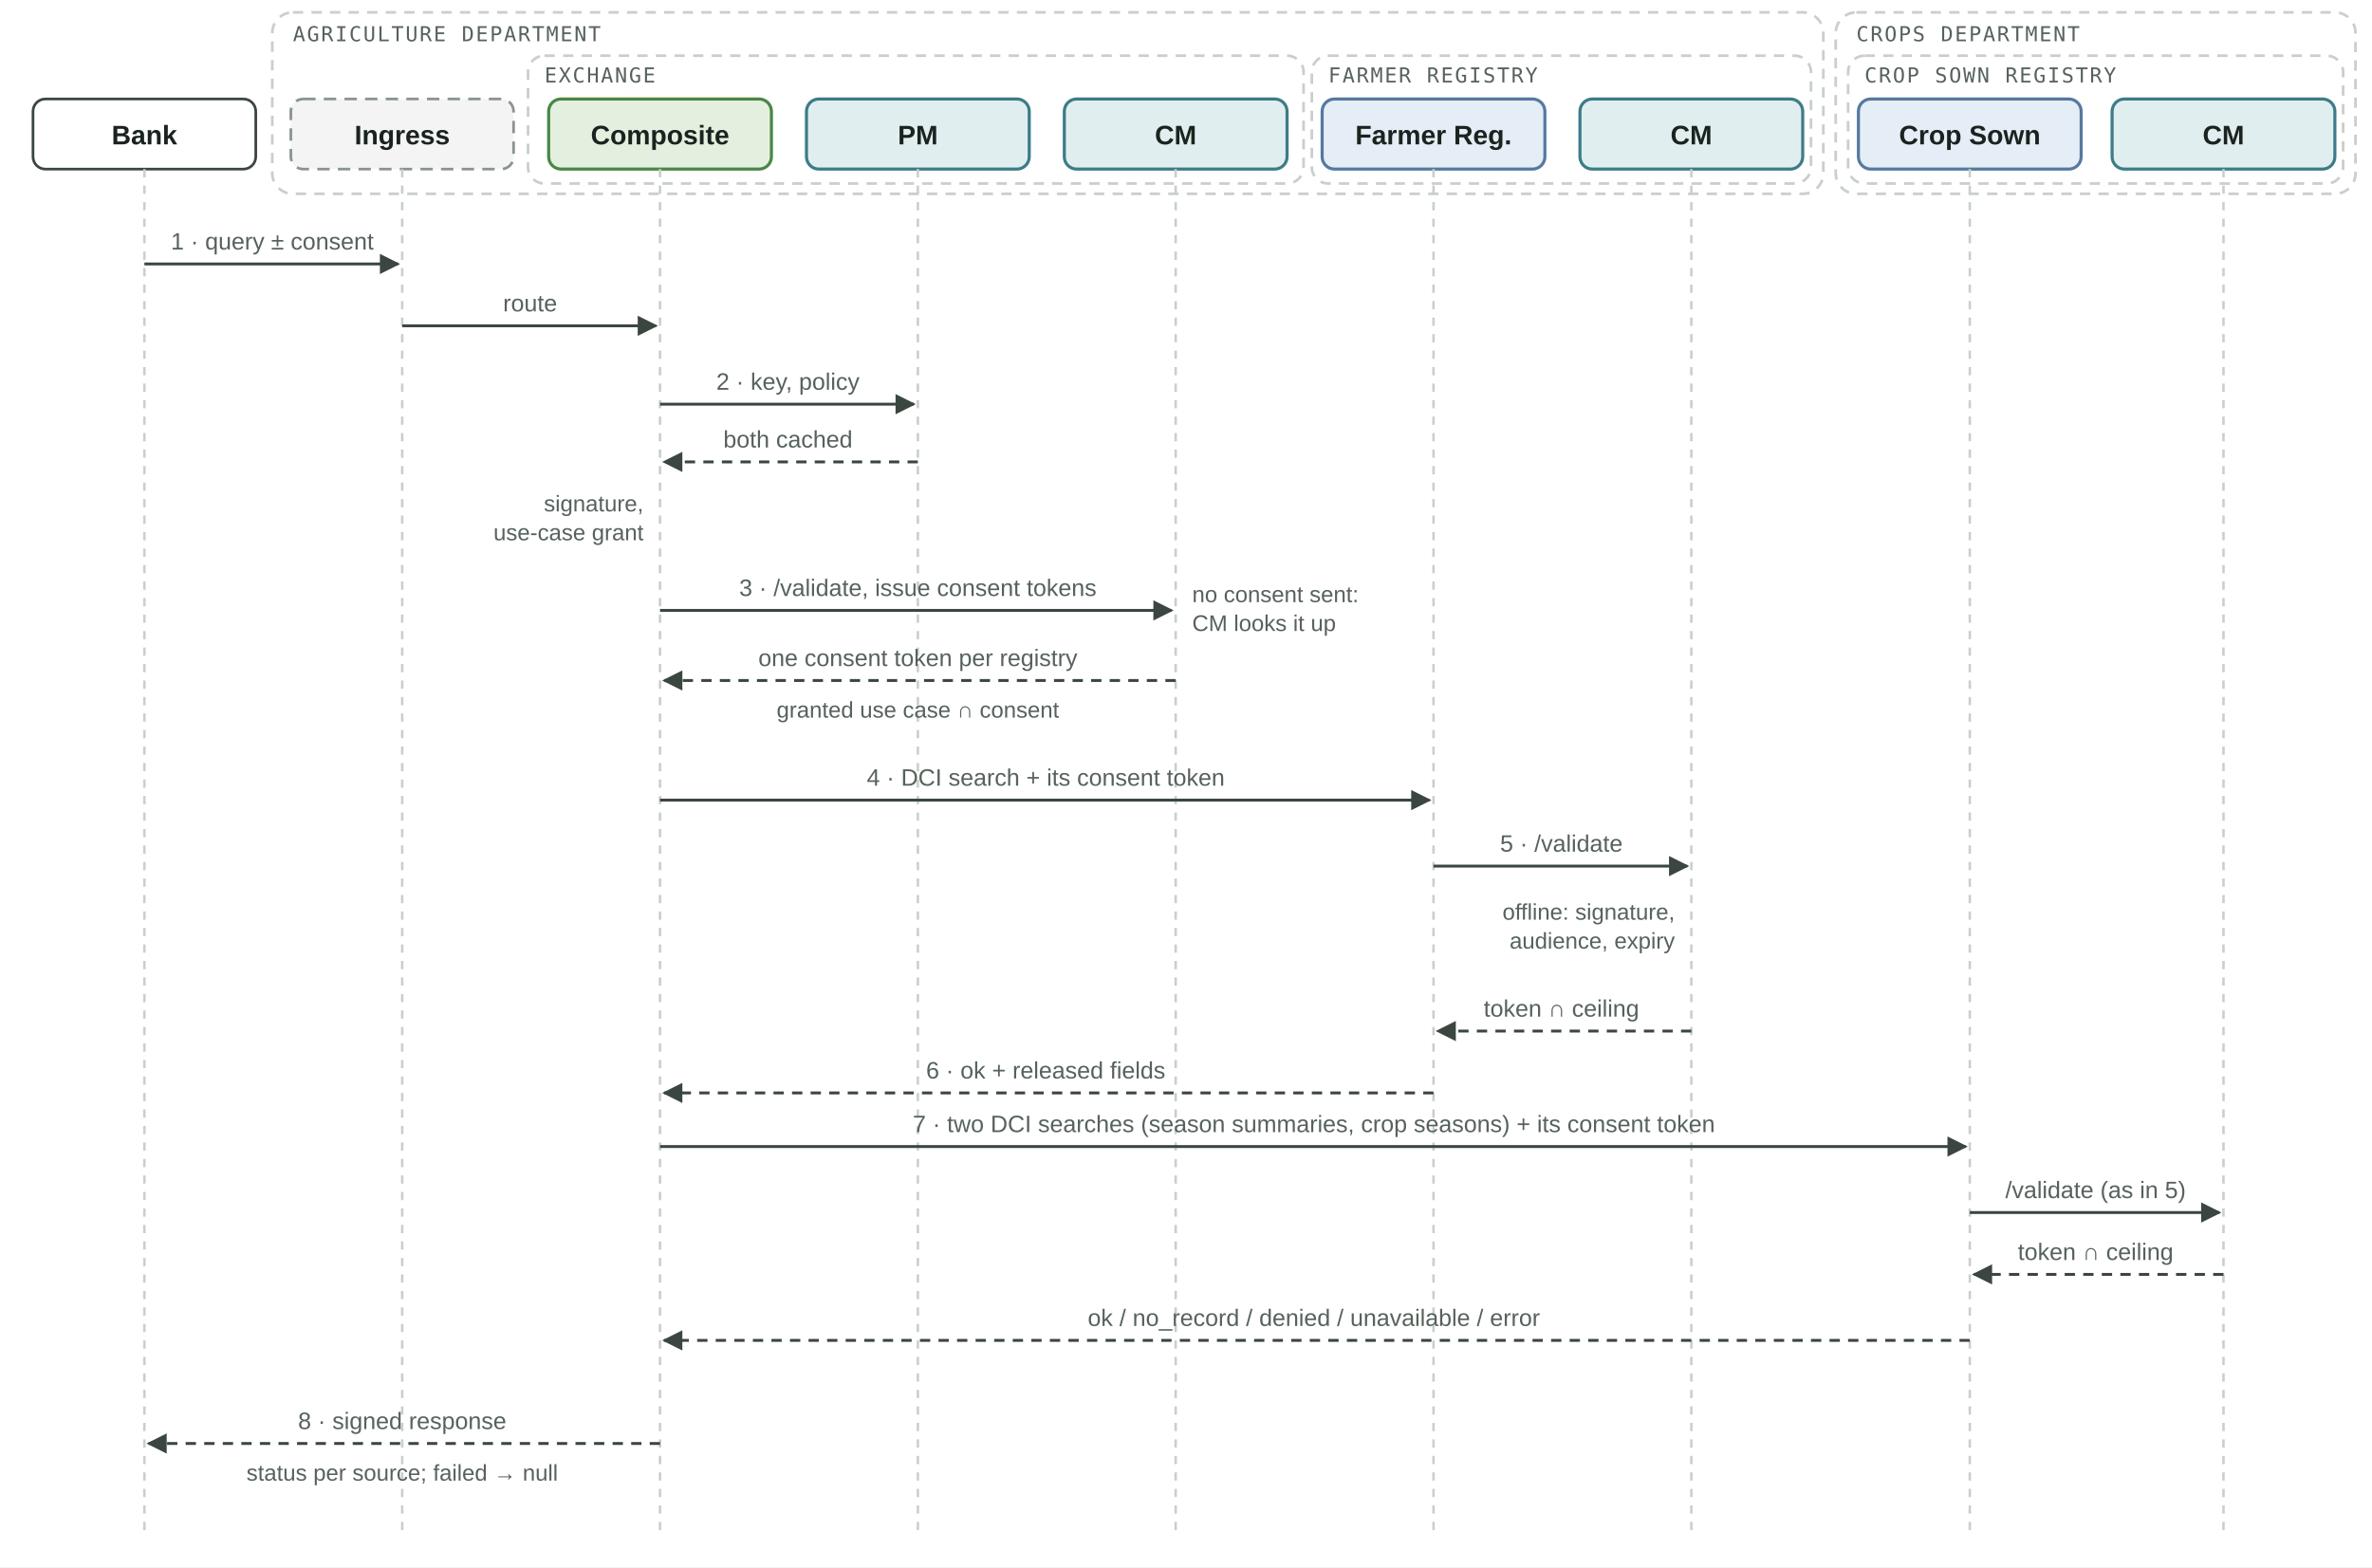
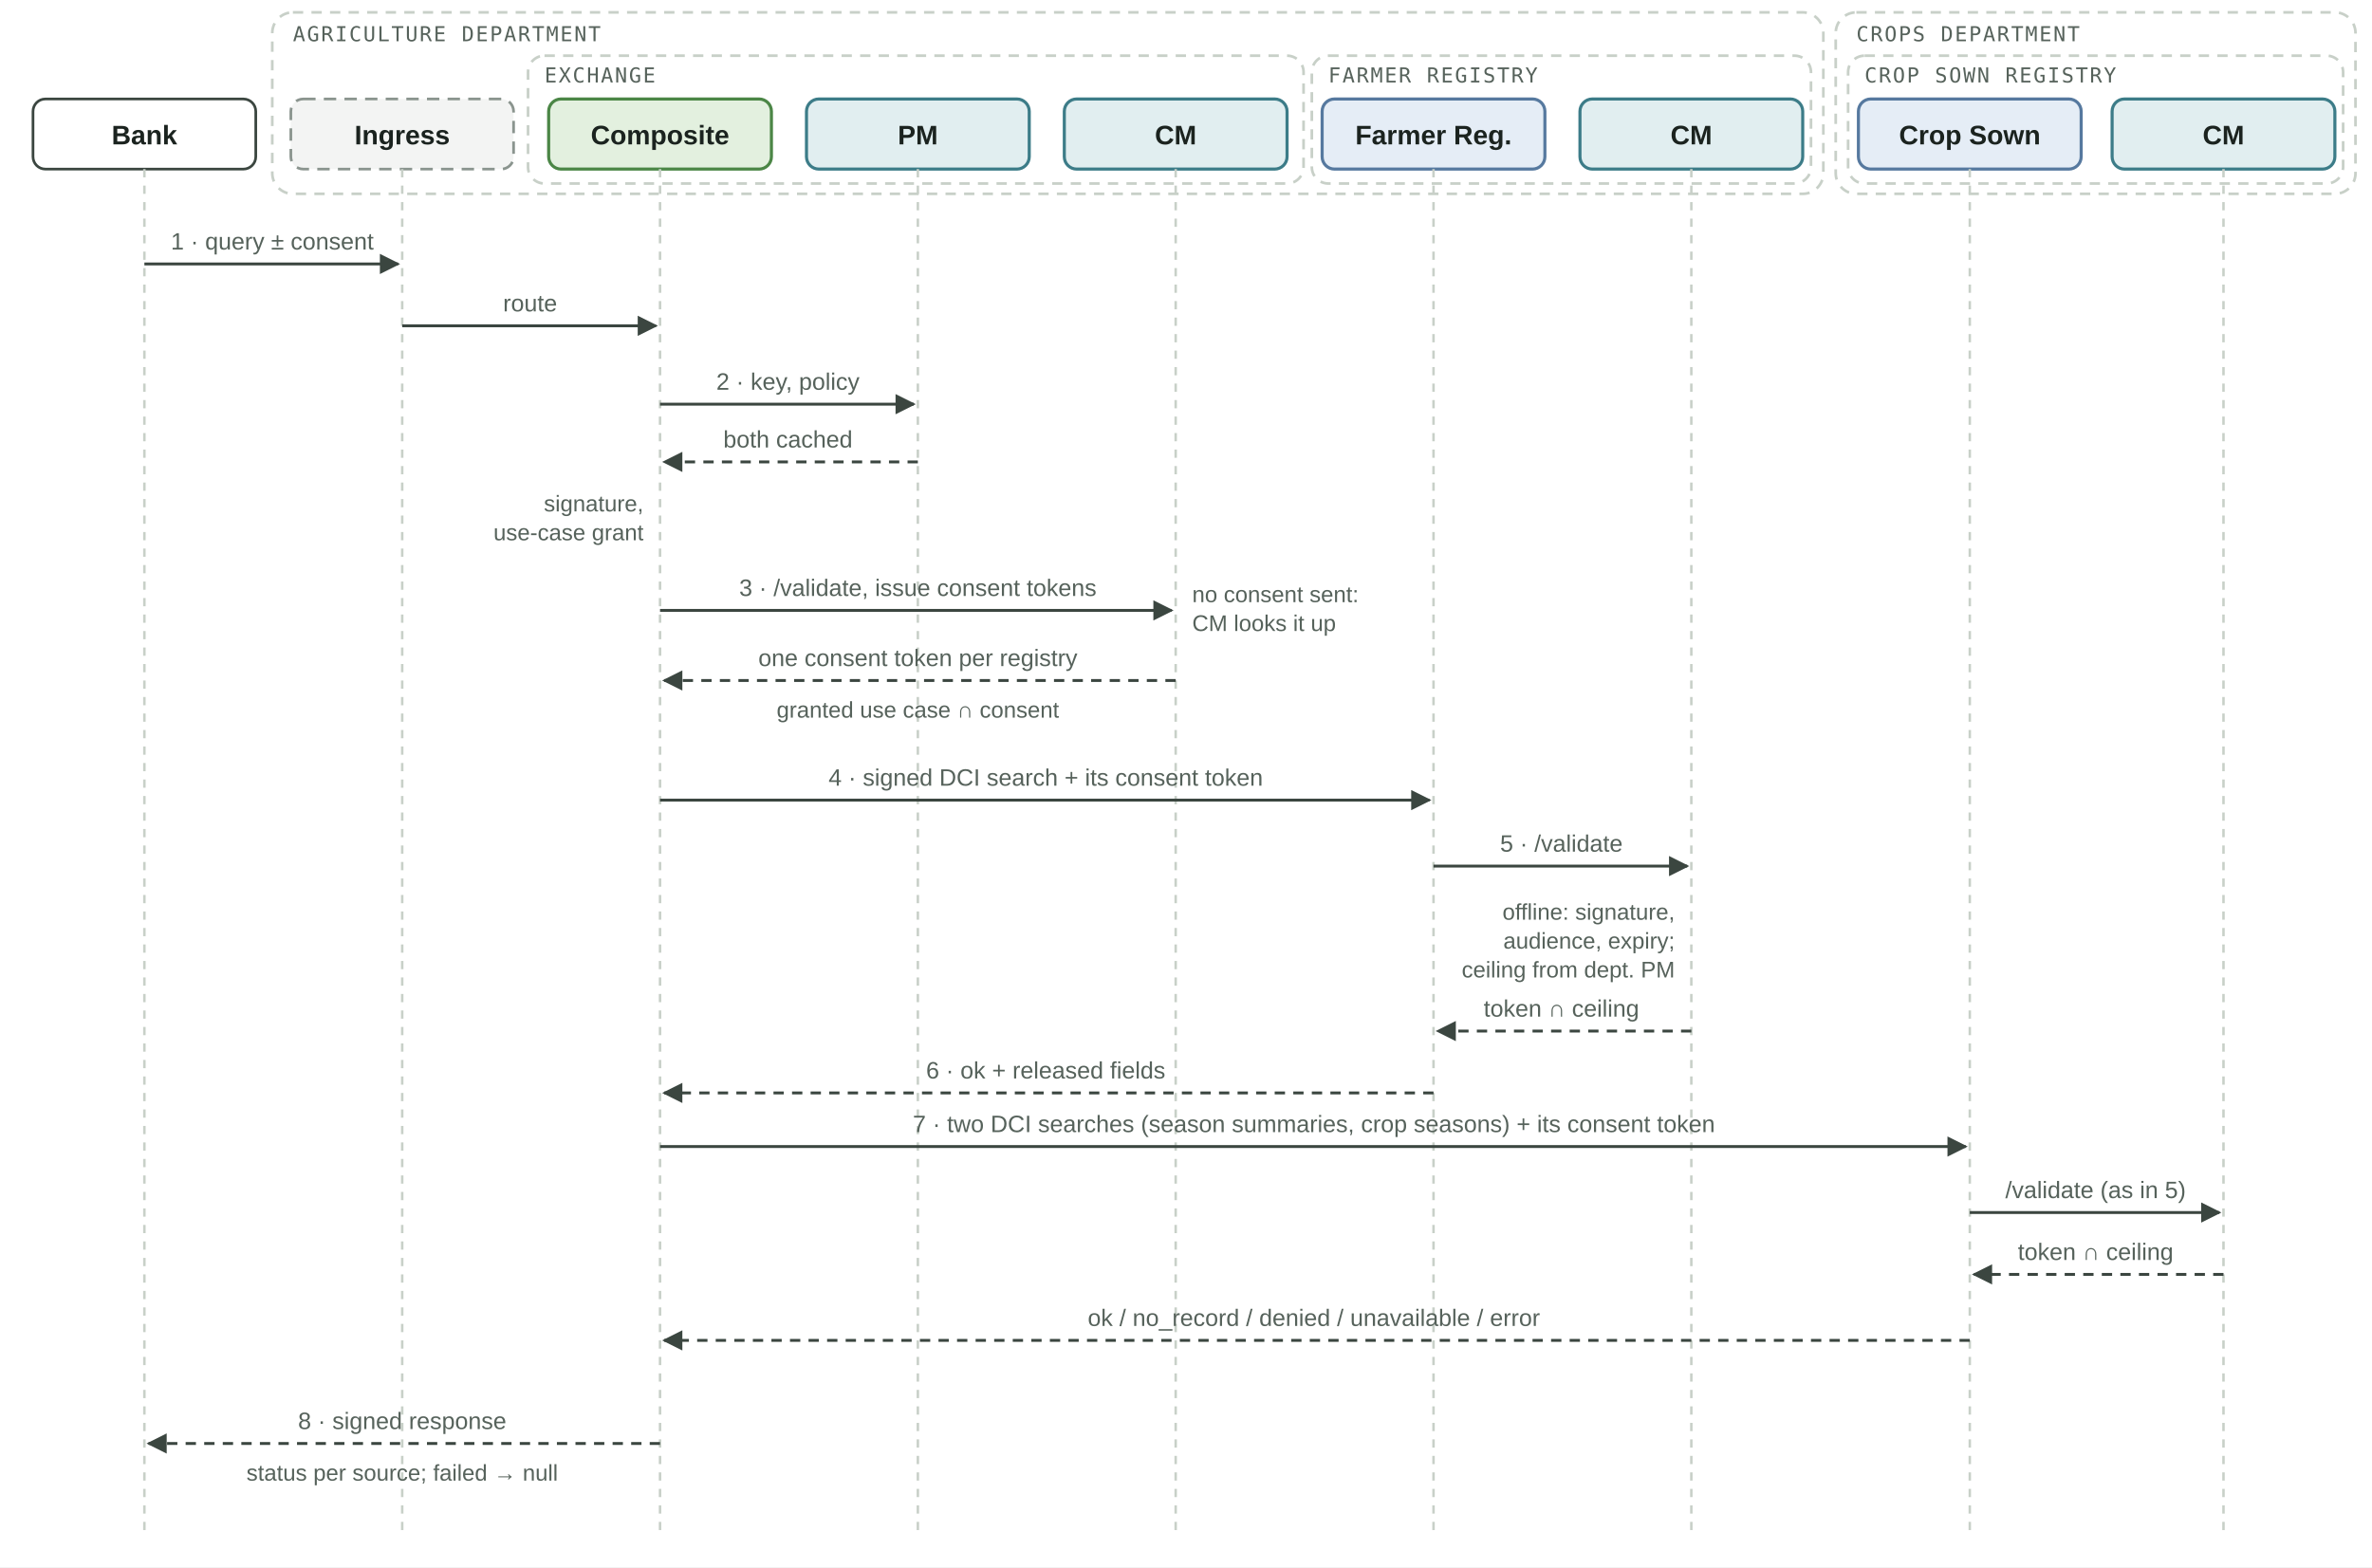
- <svg xmlns="http://www.w3.org/2000/svg" width="1150" height="760" viewBox="0 0 1150 760" role="img" aria-label="Sequence, path B in Exchange mode: the bank's signed query, with a consent or none, passes the Agriculture Department's ingress to the Composite, which checks the bank's signature and its use-case grant against the Exchange Partner Management and asks the Exchange Consent Manager for one signed consent token per registry (the Consent Manager looks the consent up when the bank sent none); the Composite searches the Farmer Registry with its consent token, which the Farmer Registry checks at its own Consent Manager (the token checked offline, intersected with the department's ceiling for the Composite, its scope policy in the department's Partner Management); then the Crop Sown Registry in the Crops Department, the same way; the Composite returns a signed response with a status per source.">
+ <svg xmlns="http://www.w3.org/2000/svg" width="1150" height="760" viewBox="0 0 1150 760" role="img" aria-label="Sequence, path B in Exchange mode: the bank's signed query, with a consent or none, passes the Agriculture Department's ingress to the Composite, which checks the bank's signature and its use-case grant against the Exchange Partner Management and asks the Exchange Consent Manager for one signed consent token per registry (the Consent Manager looks the consent up when the bank sent none); the Composite searches the Farmer Registry with its consent token, which the Farmer Registry checks (the Composite's signature against the key in the department's Partner Management, cached) and passes to its own Consent Manager (the token checked offline, intersected with the department's ceiling for the Composite, its scope policy in the department's Partner Management); then the Crop Sown Registry in the Crops Department, the same way; the Composite returns a signed response with a status per source.">
  <style>
text{font-family:'Public Sans','Helvetica Neue',Arial,sans-serif;fill:#1B231F}
.t{font-size:13px;font-weight:600} .s{font-size:11px;fill:#56625B} .lbl{font-size:11.5px;fill:#56625B}
.cap{font-size:10px;letter-spacing:.08em;fill:#56625B;font-family:'JetBrains Mono',Menlo,monospace}
.l1{fill:#E5EDF6;stroke:#56799F;stroke-width:1.5} .l2{fill:#F7ECD4;stroke:#AE8433;stroke-width:1.5}
.dpi{fill:#E1EEF0;stroke:#3C7C88;stroke-width:1.5} .uc{fill:#E3F0DF;stroke:#4B8646;stroke-width:1.5}
.plain{fill:#FFFFFF;stroke:#3B4640;stroke-width:1.3}
.infra{fill:#F3F4F3;stroke:#8A948E;stroke-width:1.3;stroke-dasharray:6 4}
.dept{fill:none;stroke:#C8D0C8;stroke-width:1.3;stroke-dasharray:5 4}
.band{fill:none;stroke:#56625B;stroke-width:1.2;stroke-dasharray:6 5}
.ar{stroke:#3B4640;stroke-width:1.4;fill:none} .ar.d{stroke-dasharray:5 4}
.life{stroke:#C8D0C8;stroke-width:1.2;stroke-dasharray:4 4}
</style>
  <rect width="100%" height="100%" fill="#FFFFFF" />
  <defs>
    <marker id="a2" viewBox="0 0 10 10" refX="9" refY="5" markerWidth="7" markerHeight="7" orient="auto-start-reverse">
      <path d="M0,0 L10,5 L0,10 z" fill="#3B4640" />
    </marker>
  </defs>
  <rect class="dept" x="132" y="6" width="752" height="88" rx="10" />
  <text class="cap" x="142" y="20">AGRICULTURE DEPARTMENT</text>
  <rect class="dept" x="256" y="27" width="376" height="62" rx="8" />
  <text class="cap" x="264" y="40">EXCHANGE</text>
  <rect class="dept" x="636" y="27" width="242" height="62" rx="8" />
  <text class="cap" x="644" y="40">FARMER REGISTRY</text>
  <rect class="dept" x="890" y="6" width="252" height="88" rx="10" />
  <text class="cap" x="900" y="20">CROPS DEPARTMENT</text>
  <rect class="dept" x="896" y="27" width="240" height="62" rx="8" />
  <text class="cap" x="904" y="40">CROP SOWN REGISTRY</text>
  <rect class="plain" x="16" y="48" width="108" height="34" rx="6" />
  <text class="t" x="70" y="70" text-anchor="middle">Bank</text>
  <rect class="infra" x="141" y="48" width="108" height="34" rx="6" />
  <text class="t" x="195" y="70" text-anchor="middle">Ingress</text>
  <rect class="uc" x="266" y="48" width="108" height="34" rx="6" />
  <text class="t" x="320" y="70" text-anchor="middle">Composite</text>
  <rect class="dpi" x="391" y="48" width="108" height="34" rx="6" />
  <text class="t" x="445" y="70" text-anchor="middle">PM</text>
  <rect class="dpi" x="516" y="48" width="108" height="34" rx="6" />
  <text class="t" x="570" y="70" text-anchor="middle">CM</text>
  <rect class="l1" x="641" y="48" width="108" height="34" rx="6" />
  <text class="t" x="695" y="70" text-anchor="middle">Farmer Reg.</text>
  <rect class="dpi" x="766" y="48" width="108" height="34" rx="6" />
  <text class="t" x="820" y="70" text-anchor="middle">CM</text>
  <rect class="l1" x="901" y="48" width="108" height="34" rx="6" />
  <text class="t" x="955" y="70" text-anchor="middle">Crop Sown</text>
  <rect class="dpi" x="1024" y="48" width="108" height="34" rx="6" />
  <text class="t" x="1078" y="70" text-anchor="middle">CM</text>
  <line class="life" x1="70" y1="82" x2="70" y2="745" />
  <line class="life" x1="195" y1="82" x2="195" y2="745" />
  <line class="life" x1="320" y1="82" x2="320" y2="745" />
  <line class="life" x1="445" y1="82" x2="445" y2="745" />
  <line class="life" x1="570" y1="82" x2="570" y2="745" />
  <line class="life" x1="695" y1="82" x2="695" y2="745" />
  <line class="life" x1="820" y1="82" x2="820" y2="745" />
  <line class="life" x1="955" y1="82" x2="955" y2="745" />
  <line class="life" x1="1078" y1="82" x2="1078" y2="745" />
  <line class="ar" x1="70" y1="128" x2="193" y2="128" marker-end="url(#a2)" />
  <text class="lbl" x="132" y="121" text-anchor="middle">1 · query ± consent</text>
  <line class="ar" x1="195" y1="158" x2="318" y2="158" marker-end="url(#a2)" />
  <text class="lbl" x="257" y="151" text-anchor="middle">route</text>
  <line class="ar" x1="320" y1="196" x2="443" y2="196" marker-end="url(#a2)" />
  <text class="lbl" x="382" y="189" text-anchor="middle">2 · key, policy</text>
  <line class="ar d" x1="445" y1="224" x2="322" y2="224" marker-end="url(#a2)" />
  <text class="lbl" x="382" y="217" text-anchor="middle">both cached</text>
  <text class="s" x="312" y="248" text-anchor="end">signature,</text>
  <text class="s" x="312" y="262" text-anchor="end">use-case grant</text>
  <line class="ar" x1="320" y1="296" x2="568" y2="296" marker-end="url(#a2)" />
  <text class="lbl" x="445" y="289" text-anchor="middle">3 · /validate, issue consent tokens</text>
  <line class="ar d" x1="570" y1="330" x2="322" y2="330" marker-end="url(#a2)" />
  <text class="lbl" x="445" y="323" text-anchor="middle">one consent token per registry</text>
  <text class="s" x="445" y="348" text-anchor="middle">granted use case ∩ consent</text>
  <text class="s" x="578" y="292">no consent sent:</text>
  <text class="s" x="578" y="306">CM looks it up</text>
  <line class="ar" x1="320" y1="388" x2="693" y2="388" marker-end="url(#a2)" />
-   <text class="lbl" x="507" y="381" text-anchor="middle">4 · DCI search + its consent token</text>
+   <text class="lbl" x="507" y="381" text-anchor="middle">4 · signed DCI search + its consent token</text>
  <line class="ar" x1="695" y1="420" x2="818" y2="420" marker-end="url(#a2)" />
  <text class="lbl" x="757" y="413" text-anchor="middle">5 · /validate</text>
  <text class="s" x="812" y="446" text-anchor="end">offline: signature,</text>
-   <text class="s" x="812" y="460" text-anchor="end">audience, expiry</text>
+   <text class="s" x="812" y="460" text-anchor="end">audience, expiry;</text>
+   <text class="s" x="812" y="474" text-anchor="end">ceiling from dept. PM</text>
  <line class="ar d" x1="820" y1="500" x2="697" y2="500" marker-end="url(#a2)" />
  <text class="lbl" x="757" y="493" text-anchor="middle">token ∩ ceiling</text>
  <line class="ar d" x1="695" y1="530" x2="322" y2="530" marker-end="url(#a2)" />
  <text class="lbl" x="507" y="523" text-anchor="middle">6 · ok + released fields</text>
  <line class="ar" x1="320" y1="556" x2="953" y2="556" marker-end="url(#a2)" />
  <text class="lbl" x="637" y="549" text-anchor="middle">7 · two DCI searches (season summaries, crop seasons) + its consent token</text>
  <line class="ar" x1="955" y1="588" x2="1076" y2="588" marker-end="url(#a2)" />
  <text class="lbl" x="1016" y="581" text-anchor="middle">/validate (as in 5)</text>
  <line class="ar d" x1="1078" y1="618" x2="957" y2="618" marker-end="url(#a2)" />
  <text class="lbl" x="1016" y="611" text-anchor="middle">token ∩ ceiling</text>
  <line class="ar d" x1="955" y1="650" x2="322" y2="650" marker-end="url(#a2)" />
  <text class="lbl" x="637" y="643" text-anchor="middle">ok / no_record / denied / unavailable / error</text>
  <line class="ar d" x1="320" y1="700" x2="72" y2="700" marker-end="url(#a2)" />
  <text class="lbl" x="195" y="693" text-anchor="middle">8 · signed response</text>
  <text class="s" x="195" y="718" text-anchor="middle">status per source; failed → null</text>
</svg>
